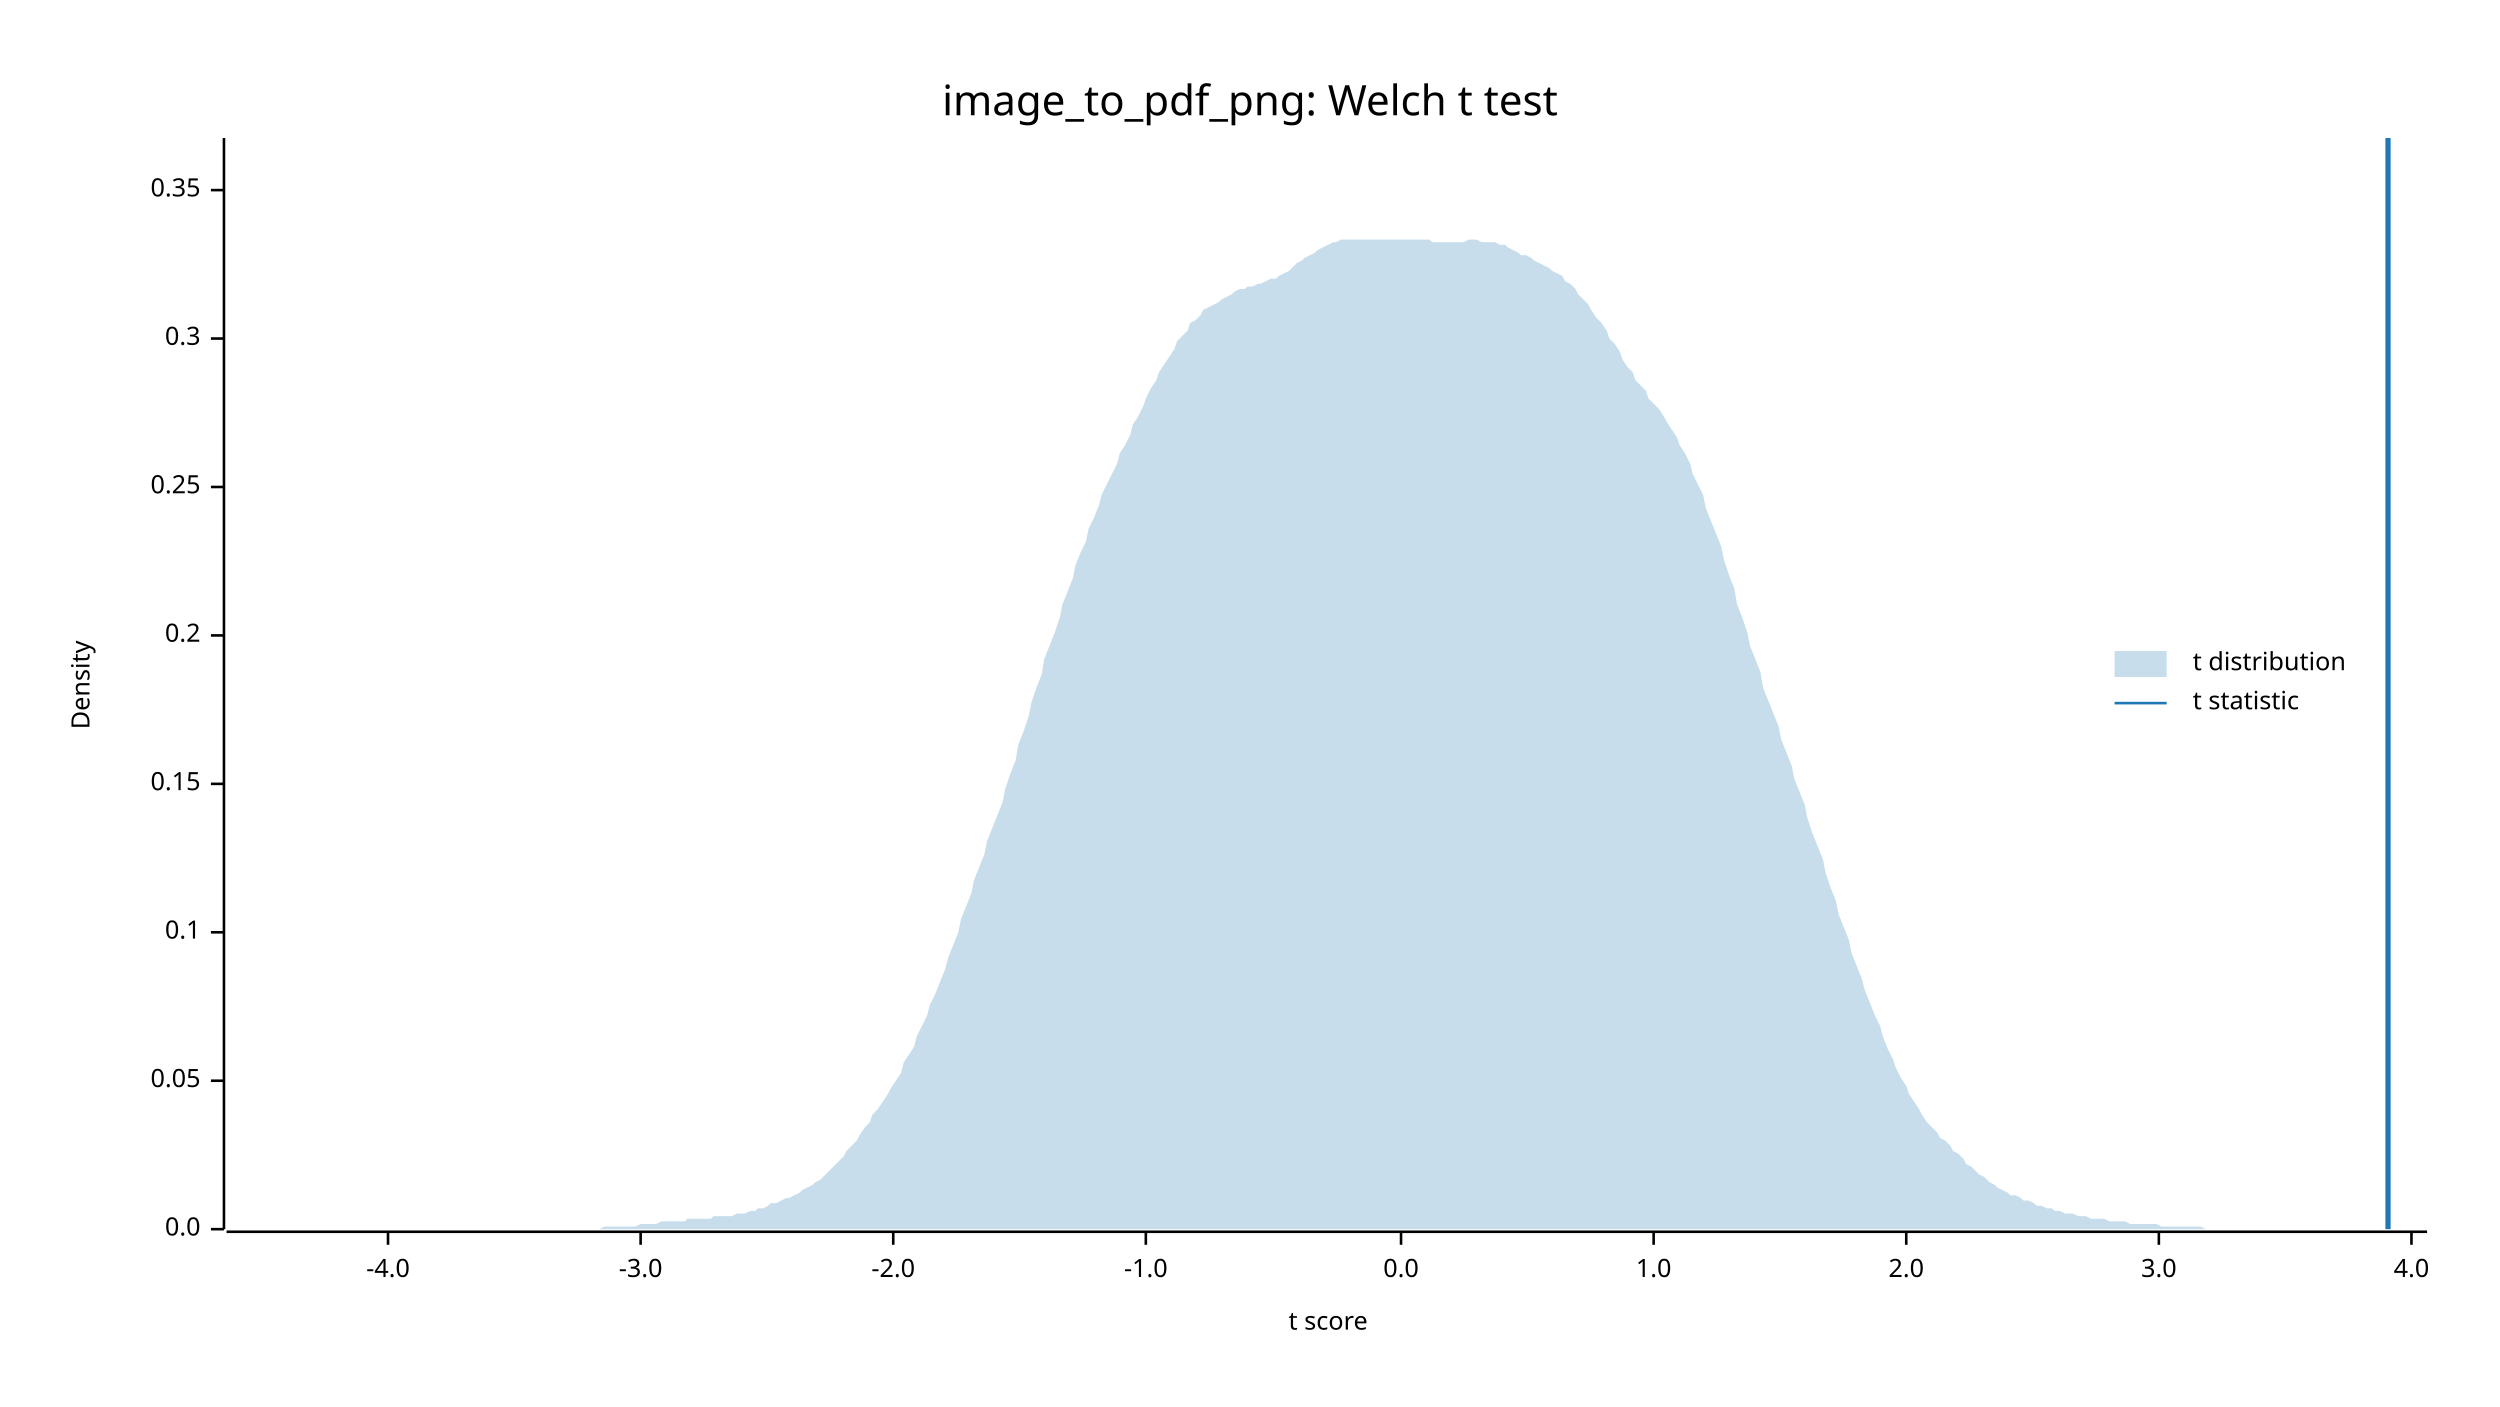
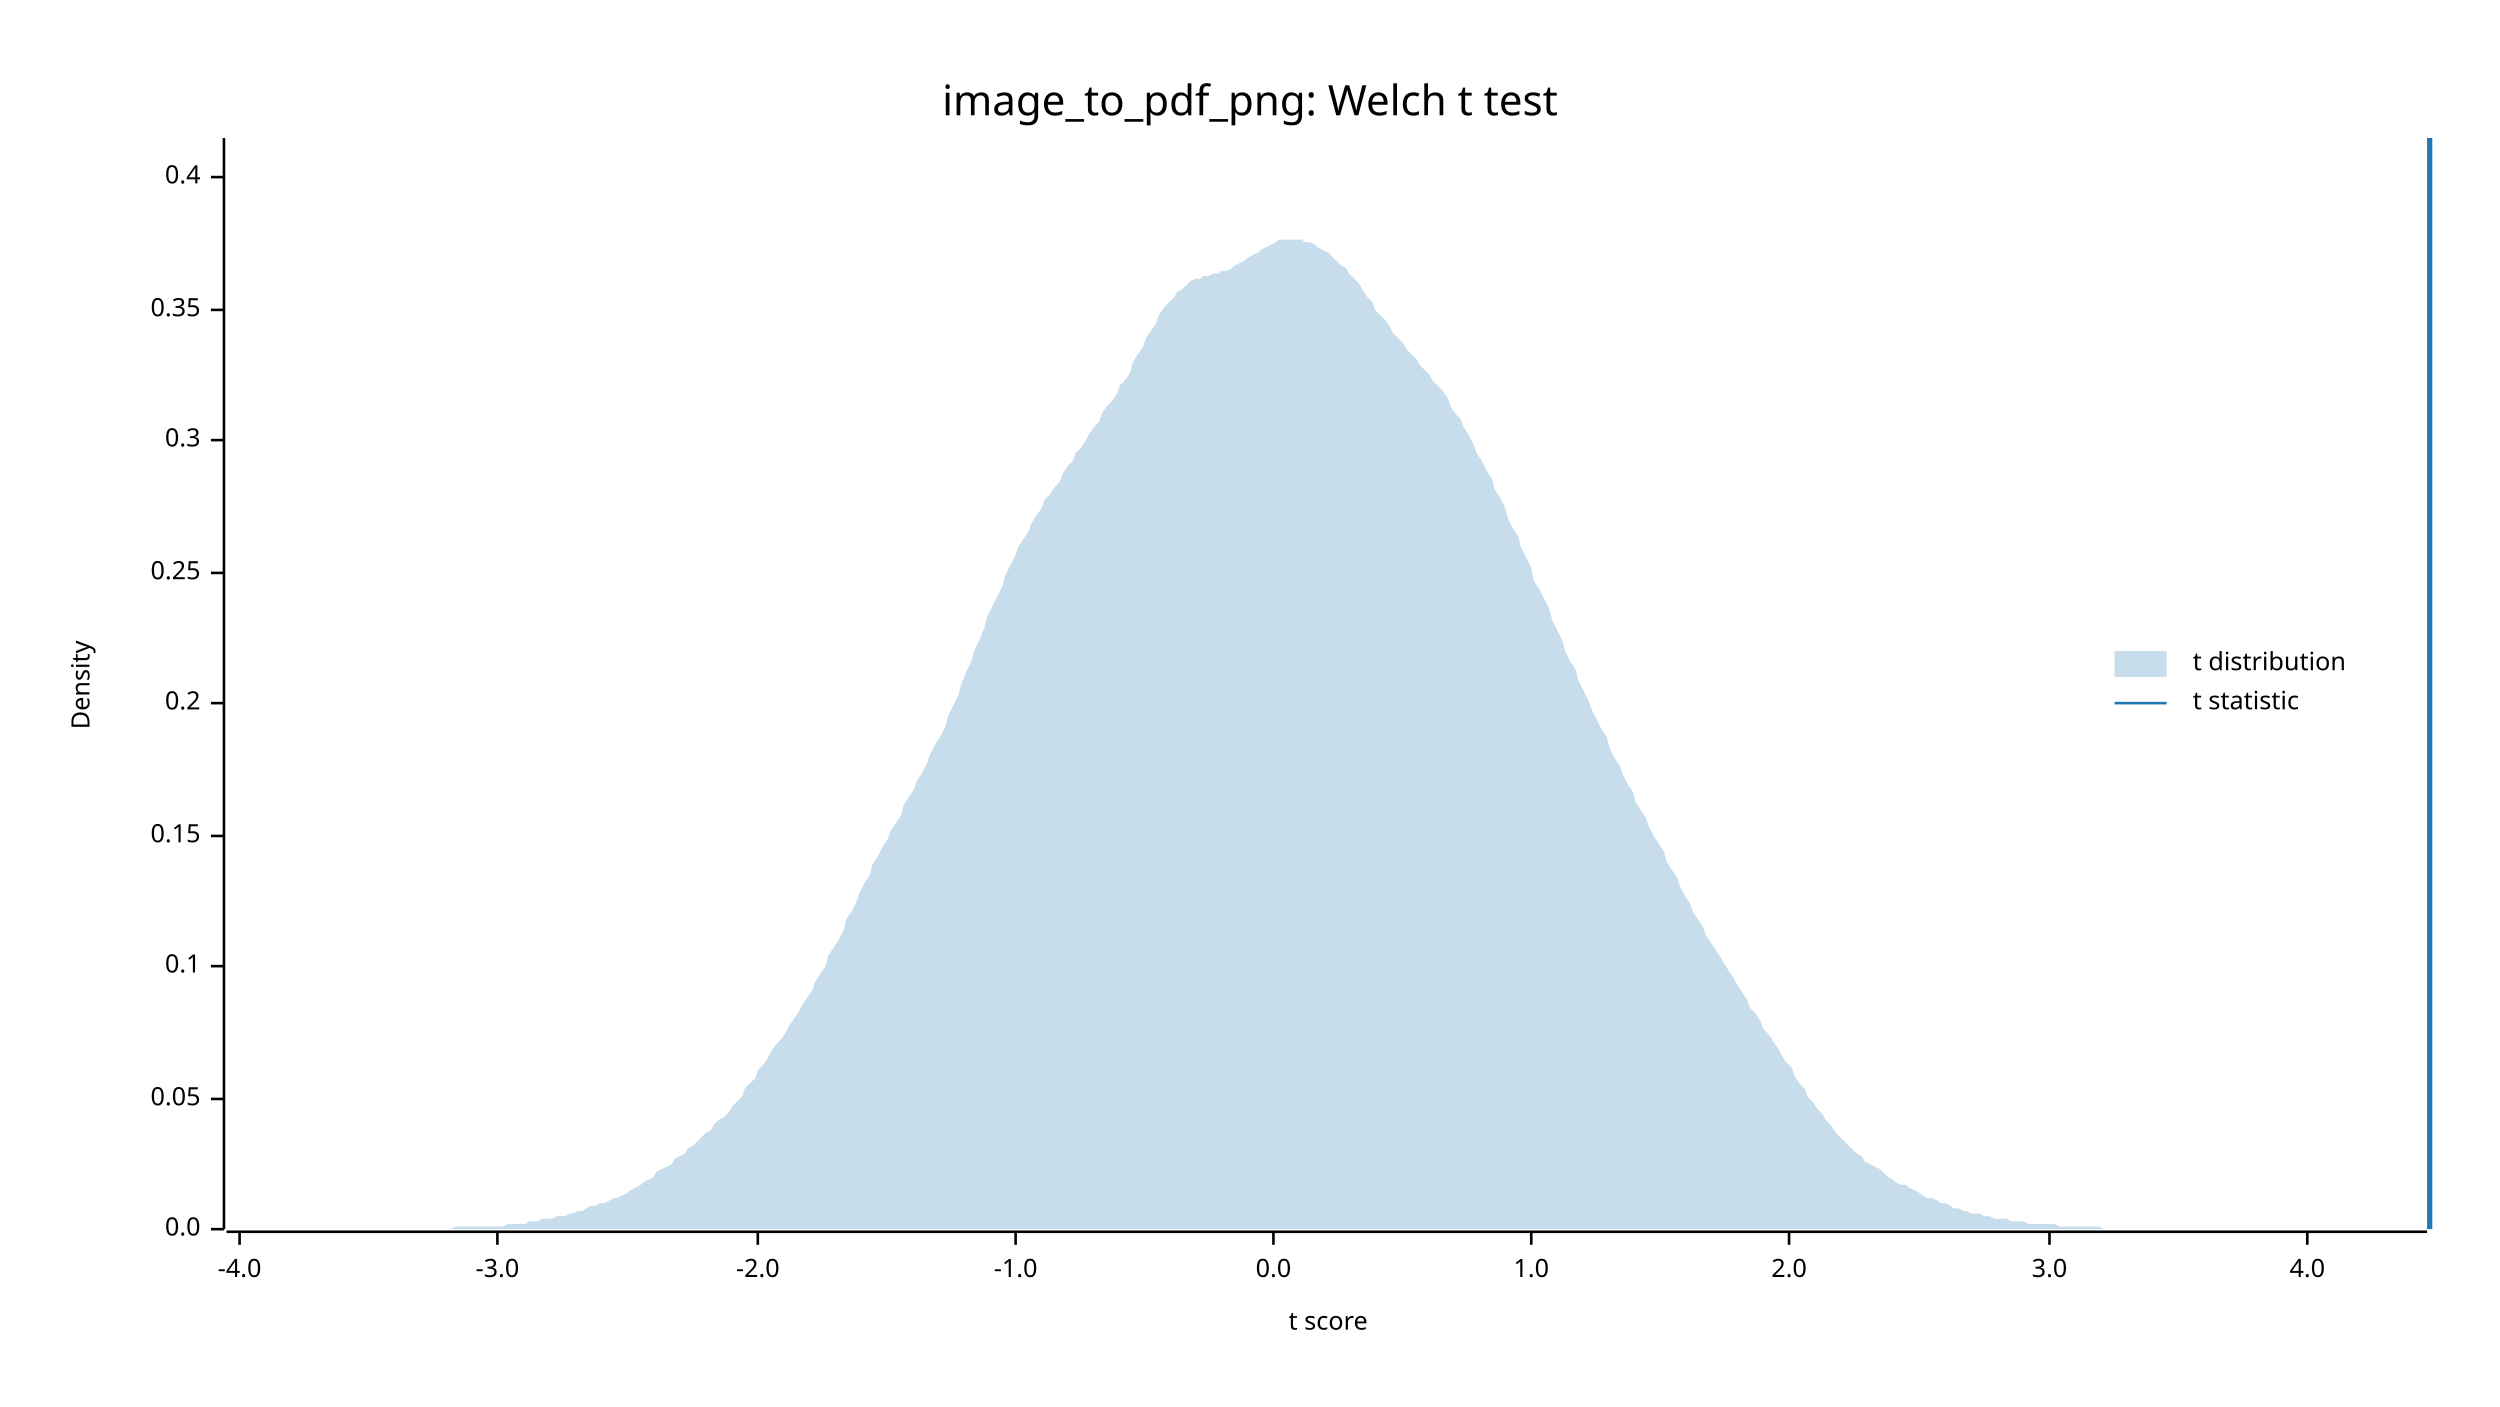
<svg xmlns="http://www.w3.org/2000/svg" width="960" height="540" viewBox="0 0 960 540">
  <text x="480" y="32" dy="0.76em" text-anchor="middle" font-family="sans-serif" font-size="16.129" opacity="1" fill="#000000">
image_to_pdf_png: Welch t test
</text>
  <text x="27" y="263" dy="0.76em" text-anchor="middle" font-family="sans-serif" font-size="9.677" opacity="1" fill="#000000" transform="rotate(270, 27, 263)">
Density
</text>
  <text x="510" y="513" dy="-0.5ex" text-anchor="middle" font-family="sans-serif" font-size="9.677" opacity="1" fill="#000000">
t score
</text>
  <polyline fill="none" opacity="1" stroke="#000000" stroke-width="1" points="86,53 86,472 " />
  <text x="77" y="472" dy="0.5ex" text-anchor="end" font-family="sans-serif" font-size="9.677" opacity="1" fill="#000000">
0.0
</text>
  <polyline fill="none" opacity="1" stroke="#000000" stroke-width="1" points="81,472 86,472 " />
-   <text x="77" y="415" dy="0.5ex" text-anchor="end" font-family="sans-serif" font-size="9.677" opacity="1" fill="#000000">
+   <text x="77" y="422" dy="0.5ex" text-anchor="end" font-family="sans-serif" font-size="9.677" opacity="1" fill="#000000">
0.05
</text>
-   <polyline fill="none" opacity="1" stroke="#000000" stroke-width="1" points="81,415 86,415 " />
-   <text x="77" y="358" dy="0.5ex" text-anchor="end" font-family="sans-serif" font-size="9.677" opacity="1" fill="#000000">
+   <polyline fill="none" opacity="1" stroke="#000000" stroke-width="1" points="81,422 86,422 " />
+   <text x="77" y="371" dy="0.5ex" text-anchor="end" font-family="sans-serif" font-size="9.677" opacity="1" fill="#000000">
0.1
</text>
-   <polyline fill="none" opacity="1" stroke="#000000" stroke-width="1" points="81,358 86,358 " />
-   <text x="77" y="301" dy="0.5ex" text-anchor="end" font-family="sans-serif" font-size="9.677" opacity="1" fill="#000000">
+   <polyline fill="none" opacity="1" stroke="#000000" stroke-width="1" points="81,371 86,371 " />
+   <text x="77" y="321" dy="0.5ex" text-anchor="end" font-family="sans-serif" font-size="9.677" opacity="1" fill="#000000">
0.15
</text>
-   <polyline fill="none" opacity="1" stroke="#000000" stroke-width="1" points="81,301 86,301 " />
-   <text x="77" y="244" dy="0.5ex" text-anchor="end" font-family="sans-serif" font-size="9.677" opacity="1" fill="#000000">
+   <polyline fill="none" opacity="1" stroke="#000000" stroke-width="1" points="81,321 86,321 " />
+   <text x="77" y="270" dy="0.5ex" text-anchor="end" font-family="sans-serif" font-size="9.677" opacity="1" fill="#000000">
0.2
</text>
-   <polyline fill="none" opacity="1" stroke="#000000" stroke-width="1" points="81,244 86,244 " />
-   <text x="77" y="187" dy="0.5ex" text-anchor="end" font-family="sans-serif" font-size="9.677" opacity="1" fill="#000000">
+   <polyline fill="none" opacity="1" stroke="#000000" stroke-width="1" points="81,270 86,270 " />
+   <text x="77" y="220" dy="0.5ex" text-anchor="end" font-family="sans-serif" font-size="9.677" opacity="1" fill="#000000">
0.25
</text>
-   <polyline fill="none" opacity="1" stroke="#000000" stroke-width="1" points="81,187 86,187 " />
-   <text x="77" y="130" dy="0.5ex" text-anchor="end" font-family="sans-serif" font-size="9.677" opacity="1" fill="#000000">
+   <polyline fill="none" opacity="1" stroke="#000000" stroke-width="1" points="81,220 86,220 " />
+   <text x="77" y="169" dy="0.5ex" text-anchor="end" font-family="sans-serif" font-size="9.677" opacity="1" fill="#000000">
0.3
</text>
-   <polyline fill="none" opacity="1" stroke="#000000" stroke-width="1" points="81,130 86,130 " />
-   <text x="77" y="73" dy="0.5ex" text-anchor="end" font-family="sans-serif" font-size="9.677" opacity="1" fill="#000000">
+   <polyline fill="none" opacity="1" stroke="#000000" stroke-width="1" points="81,169 86,169 " />
+   <text x="77" y="119" dy="0.5ex" text-anchor="end" font-family="sans-serif" font-size="9.677" opacity="1" fill="#000000">
0.35
</text>
-   <polyline fill="none" opacity="1" stroke="#000000" stroke-width="1" points="81,73 86,73 " />
+   <polyline fill="none" opacity="1" stroke="#000000" stroke-width="1" points="81,119 86,119 " />
+   <text x="77" y="68" dy="0.5ex" text-anchor="end" font-family="sans-serif" font-size="9.677" opacity="1" fill="#000000">
+ 0.4
+ </text>
+   <polyline fill="none" opacity="1" stroke="#000000" stroke-width="1" points="81,68 86,68 " />
  <polyline fill="none" opacity="1" stroke="#000000" stroke-width="1" points="87,473 932,473 " />
-   <text x="149" y="483" dy="0.76em" text-anchor="middle" font-family="sans-serif" font-size="9.677" opacity="1" fill="#000000">
+   <text x="92" y="483" dy="0.76em" text-anchor="middle" font-family="sans-serif" font-size="9.677" opacity="1" fill="#000000">
-4.0
</text>
-   <polyline fill="none" opacity="1" stroke="#000000" stroke-width="1" points="149,473 149,478 " />
-   <text x="246" y="483" dy="0.76em" text-anchor="middle" font-family="sans-serif" font-size="9.677" opacity="1" fill="#000000">
+   <polyline fill="none" opacity="1" stroke="#000000" stroke-width="1" points="92,473 92,478 " />
+   <text x="191" y="483" dy="0.76em" text-anchor="middle" font-family="sans-serif" font-size="9.677" opacity="1" fill="#000000">
-3.0
</text>
-   <polyline fill="none" opacity="1" stroke="#000000" stroke-width="1" points="246,473 246,478 " />
-   <text x="343" y="483" dy="0.76em" text-anchor="middle" font-family="sans-serif" font-size="9.677" opacity="1" fill="#000000">
+   <polyline fill="none" opacity="1" stroke="#000000" stroke-width="1" points="191,473 191,478 " />
+   <text x="291" y="483" dy="0.76em" text-anchor="middle" font-family="sans-serif" font-size="9.677" opacity="1" fill="#000000">
-2.0
</text>
-   <polyline fill="none" opacity="1" stroke="#000000" stroke-width="1" points="343,473 343,478 " />
-   <text x="440" y="483" dy="0.76em" text-anchor="middle" font-family="sans-serif" font-size="9.677" opacity="1" fill="#000000">
+   <polyline fill="none" opacity="1" stroke="#000000" stroke-width="1" points="291,473 291,478 " />
+   <text x="390" y="483" dy="0.76em" text-anchor="middle" font-family="sans-serif" font-size="9.677" opacity="1" fill="#000000">
-1.0
</text>
-   <polyline fill="none" opacity="1" stroke="#000000" stroke-width="1" points="440,473 440,478 " />
-   <text x="538" y="483" dy="0.76em" text-anchor="middle" font-family="sans-serif" font-size="9.677" opacity="1" fill="#000000">
+   <polyline fill="none" opacity="1" stroke="#000000" stroke-width="1" points="390,473 390,478 " />
+   <text x="489" y="483" dy="0.76em" text-anchor="middle" font-family="sans-serif" font-size="9.677" opacity="1" fill="#000000">
0.0
</text>
-   <polyline fill="none" opacity="1" stroke="#000000" stroke-width="1" points="538,473 538,478 " />
-   <text x="635" y="483" dy="0.76em" text-anchor="middle" font-family="sans-serif" font-size="9.677" opacity="1" fill="#000000">
+   <polyline fill="none" opacity="1" stroke="#000000" stroke-width="1" points="489,473 489,478 " />
+   <text x="588" y="483" dy="0.76em" text-anchor="middle" font-family="sans-serif" font-size="9.677" opacity="1" fill="#000000">
1.0
</text>
-   <polyline fill="none" opacity="1" stroke="#000000" stroke-width="1" points="635,473 635,478 " />
-   <text x="732" y="483" dy="0.76em" text-anchor="middle" font-family="sans-serif" font-size="9.677" opacity="1" fill="#000000">
+   <polyline fill="none" opacity="1" stroke="#000000" stroke-width="1" points="588,473 588,478 " />
+   <text x="687" y="483" dy="0.76em" text-anchor="middle" font-family="sans-serif" font-size="9.677" opacity="1" fill="#000000">
2.0
</text>
-   <polyline fill="none" opacity="1" stroke="#000000" stroke-width="1" points="732,473 732,478 " />
-   <text x="829" y="483" dy="0.76em" text-anchor="middle" font-family="sans-serif" font-size="9.677" opacity="1" fill="#000000">
+   <polyline fill="none" opacity="1" stroke="#000000" stroke-width="1" points="687,473 687,478 " />
+   <text x="787" y="483" dy="0.76em" text-anchor="middle" font-family="sans-serif" font-size="9.677" opacity="1" fill="#000000">
3.0
</text>
-   <polyline fill="none" opacity="1" stroke="#000000" stroke-width="1" points="829,473 829,478 " />
-   <text x="926" y="483" dy="0.76em" text-anchor="middle" font-family="sans-serif" font-size="9.677" opacity="1" fill="#000000">
+   <polyline fill="none" opacity="1" stroke="#000000" stroke-width="1" points="787,473 787,478 " />
+   <text x="886" y="483" dy="0.76em" text-anchor="middle" font-family="sans-serif" font-size="9.677" opacity="1" fill="#000000">
4.0
</text>
-   <polyline fill="none" opacity="1" stroke="#000000" stroke-width="1" points="926,473 926,478 " />
-   <polygon opacity="0.25" fill="#1F78B4" points="87,472 88,472 90,472 92,472 93,472 95,472 97,472 98,472 100,472 102,472 103,472 105,472 107,472 109,472 110,472 112,472 114,472 115,472 117,472 119,472 120,472 122,472 124,472 125,472 127,472 129,472 131,472 132,472 134,472 136,472 137,472 139,472 141,472 142,472 144,472 146,472 147,472 149,472 151,472 153,472 154,472 156,472 158,472 159,472 161,472 163,472 164,472 166,472 168,472 169,472 171,472 173,472 175,472 176,472 178,472 180,472 181,472 183,472 185,472 186,472 188,472 190,472 191,472 193,472 195,472 197,472 198,472 200,472 202,472 203,472 205,472 207,472 208,472 210,472 212,472 214,472 215,472 217,472 219,472 220,472 222,472 224,472 225,472 227,472 229,472 230,472 232,471 234,471 236,471 237,471 239,471 241,471 242,471 244,471 246,470 247,470 249,470 251,470 252,470 254,469 256,469 258,469 259,469 261,469 263,469 264,468 266,468 268,468 269,468 271,468 273,468 274,467 276,467 278,467 280,467 281,467 283,466 285,466 286,466 288,465 290,465 291,464 293,464 295,463 296,462 298,462 300,461 302,460 303,460 305,459 307,458 308,457 310,456 312,455 313,454 315,453 317,451 318,450 320,448 322,446 324,444 325,442 327,440 329,438 330,436 332,433 334,431 335,428 337,426 339,423 341,420 342,418 344,415 346,412 347,408 349,405 351,402 352,398 354,394 356,390 357,386 359,382 361,377 363,372 364,368 366,363 368,358 369,353 371,348 373,343 374,338 376,333 378,328 379,323 381,318 383,313 385,308 386,303 388,297 390,292 391,286 393,281 395,275 396,270 398,264 400,259 401,253 403,248 405,243 407,237 408,232 410,227 412,222 413,217 415,212 417,208 418,203 420,199 422,194 423,190 425,186 427,182 429,178 430,174 432,171 434,167 435,163 437,160 439,156 440,153 442,149 444,146 445,143 447,140 449,137 451,134 452,131 454,129 456,127 457,124 459,123 461,121 462,119 464,118 466,117 468,116 469,115 471,114 473,113 474,112 476,111 478,111 479,110 481,110 483,109 484,109 486,108 488,107 490,107 491,106 493,105 495,104 496,103 498,101 500,100 501,99 503,98 505,97 506,96 508,95 510,94 512,93 513,93 515,92 517,92 518,92 520,92 522,92 523,92 525,92 527,92 528,92 530,92 532,92 534,92 535,92 537,92 539,92 540,92 542,92 544,92 545,92 547,92 549,92 550,93 552,93 554,93 556,93 557,93 559,93 561,93 562,93 564,92 566,92 567,92 569,93 571,93 573,93 574,93 576,94 578,94 579,95 581,96 583,97 584,98 586,98 588,99 589,100 591,101 593,102 595,103 596,104 598,105 600,106 601,108 603,109 605,111 606,113 608,115 610,117 611,119 613,122 615,124 617,127 618,130 620,132 622,135 623,138 625,141 627,143 628,146 630,148 632,150 633,153 635,155 637,157 639,160 640,162 642,165 644,168 645,171 647,174 649,178 650,182 652,186 654,190 655,195 657,200 659,205 661,210 662,215 664,221 666,226 667,232 669,237 671,243 672,248 674,253 676,258 677,264 679,269 681,274 683,279 684,284 686,289 688,294 689,299 691,304 693,309 694,314 696,320 698,325 700,330 701,335 703,341 705,346 706,351 708,356 710,361 711,366 713,371 715,376 716,380 718,385 720,390 722,394 723,398 725,403 727,407 728,410 730,414 732,417 733,420 735,423 737,426 738,428 740,431 742,433 744,435 745,437 747,438 749,440 750,442 752,443 754,445 755,447 757,448 759,450 760,451 762,452 764,454 766,455 767,456 769,457 771,458 772,459 774,459 776,460 777,461 779,461 781,462 782,463 784,463 786,464 788,464 789,465 791,465 793,466 794,466 796,466 798,467 799,467 801,467 803,468 804,468 806,468 808,468 810,469 811,469 813,469 815,469 816,469 818,470 820,470 821,470 823,470 825,470 827,470 828,470 830,471 832,471 833,471 835,471 837,471 838,471 840,471 842,471 843,471 845,471 847,472 849,472 850,472 852,472 854,472 855,472 857,472 859,472 860,472 862,472 864,472 865,472 867,472 869,472 871,472 872,472 874,472 876,472 877,472 879,472 881,472 882,472 884,472 886,472 887,472 889,472 891,472 893,472 894,472 896,472 898,472 899,472 901,472 903,472 904,472 906,472 908,472 909,472 911,472 913,472 915,472 916,472 918,472 920,472 921,472 923,472 925,472 926,472 928,472 930,472 932,472 932,472 87,472 " />
-   <polyline fill="none" opacity="1" stroke="#1F78B4" stroke-width="2" points="917,472 917,53 " />
+   <polyline fill="none" opacity="1" stroke="#000000" stroke-width="1" points="886,473 886,478 " />
+   <polygon opacity="0.25" fill="#1F78B4" points="87,472 88,472 90,472 92,472 93,472 95,472 97,472 98,472 100,472 102,472 103,472 105,472 107,472 109,472 110,472 112,472 114,472 115,472 117,472 119,472 120,472 122,472 124,472 125,472 127,472 129,472 131,472 132,472 134,472 136,472 137,472 139,472 141,472 142,472 144,472 146,472 147,472 149,472 151,472 153,472 154,472 156,472 158,472 159,472 161,472 163,472 164,472 166,472 168,472 169,472 171,472 173,472 175,471 176,471 178,471 180,471 181,471 183,471 185,471 186,471 188,471 190,471 191,471 193,471 195,470 197,470 198,470 200,470 202,470 203,469 205,469 207,469 208,468 210,468 212,468 214,467 215,467 217,467 219,466 220,466 222,465 224,465 225,464 227,463 229,463 230,462 232,462 234,461 236,460 237,460 239,459 241,458 242,457 244,456 246,455 247,454 249,453 251,452 252,450 254,449 256,448 258,447 259,445 261,444 263,443 264,441 266,440 268,438 269,437 271,435 273,434 274,432 276,430 278,429 280,427 281,425 283,423 285,421 286,418 288,416 290,414 291,411 293,409 295,406 296,404 298,401 300,399 302,396 303,394 305,391 307,388 308,386 310,383 312,380 313,377 315,374 317,371 318,367 320,364 322,361 324,357 325,353 327,350 329,346 330,343 332,339 334,336 335,332 337,329 339,325 341,322 342,319 344,316 346,313 347,309 349,306 351,303 352,300 354,297 356,293 357,290 359,286 361,283 363,279 364,275 366,271 368,267 369,263 371,258 373,254 374,250 376,246 378,241 379,237 381,233 383,229 385,225 386,221 388,217 390,213 391,210 393,207 395,204 396,201 398,198 400,195 401,192 403,190 405,187 407,185 408,182 410,179 412,177 413,174 415,172 417,169 418,167 420,164 422,162 423,159 425,156 427,154 429,151 430,148 432,146 434,143 435,139 437,136 439,133 440,130 442,127 444,124 445,121 447,118 449,116 451,114 452,112 454,111 456,109 457,108 459,107 461,107 462,106 464,106 466,105 468,105 469,104 471,104 473,103 474,102 476,101 478,100 479,99 481,98 483,97 484,96 486,95 488,94 490,93 491,92 493,92 495,92 496,92 498,92 500,92 501,93 503,93 505,94 506,95 508,96 510,97 512,99 513,100 515,102 517,103 518,105 520,107 522,109 523,111 525,114 527,116 528,119 530,121 532,123 534,126 535,128 537,130 539,132 540,134 542,136 544,138 545,140 547,142 549,144 550,146 552,148 554,150 556,153 557,156 559,159 561,161 562,164 564,167 566,171 567,174 569,177 571,181 573,184 574,188 576,191 578,195 579,199 581,203 583,206 584,210 586,214 588,218 589,223 591,226 593,230 595,234 596,238 598,242 600,246 601,250 603,254 605,257 606,261 608,265 610,269 611,272 613,276 615,280 617,283 618,287 620,291 622,294 623,297 625,301 627,304 628,308 630,311 632,314 633,317 635,321 637,324 639,327 640,331 642,334 644,337 645,340 647,344 649,347 650,350 652,353 654,356 655,359 657,362 659,365 661,368 662,370 664,373 666,376 667,378 669,381 671,384 672,387 674,389 676,392 677,395 679,397 681,400 683,403 684,405 686,408 688,410 689,413 691,416 693,418 694,421 696,423 698,426 700,428 701,430 703,432 705,435 706,436 708,438 710,440 711,441 713,443 715,444 716,446 718,447 720,448 722,449 723,450 725,452 727,453 728,454 730,455 732,455 733,456 735,457 737,458 738,459 740,460 742,460 744,461 745,462 747,462 749,463 750,464 752,464 754,465 755,465 757,466 759,466 760,466 762,467 764,467 766,468 767,468 769,468 771,468 772,469 774,469 776,469 777,469 779,470 781,470 782,470 784,470 786,470 788,470 789,470 791,471 793,471 794,471 796,471 798,471 799,471 801,471 803,471 804,471 806,471 808,472 810,472 811,472 813,472 815,472 816,472 818,472 820,472 821,472 823,472 825,472 827,472 828,472 830,472 832,472 833,472 835,472 837,472 838,472 840,472 842,472 843,472 845,472 847,472 849,472 850,472 852,472 854,472 855,472 857,472 859,472 860,472 862,472 864,472 865,472 867,472 869,472 871,472 872,472 874,472 876,472 877,472 879,472 881,472 882,472 884,472 886,472 887,472 889,472 891,472 893,472 894,472 896,472 898,472 899,472 901,472 903,472 904,472 906,472 908,472 909,472 911,472 913,472 915,472 916,472 918,472 920,472 921,472 923,472 925,472 926,472 928,472 930,472 932,472 932,472 87,472 " />
+   <polyline fill="none" opacity="1" stroke="#1F78B4" stroke-width="2" points="933,472 933,53 " />
  <text x="842" y="250" dy="0.76em" text-anchor="start" font-family="sans-serif" font-size="9.677" opacity="1" fill="#000000">
t distribution
</text>
  <text x="842" y="265" dy="0.76em" text-anchor="start" font-family="sans-serif" font-size="9.677" opacity="1" fill="#000000">
t statistic
</text>
  <rect x="812" y="250" width="20" height="10" opacity="0.25" fill="#1F78B4" stroke="none" />
  <polyline fill="none" opacity="1" stroke="#1F78B4" stroke-width="1" points="812,270 832,270 " />
</svg>
